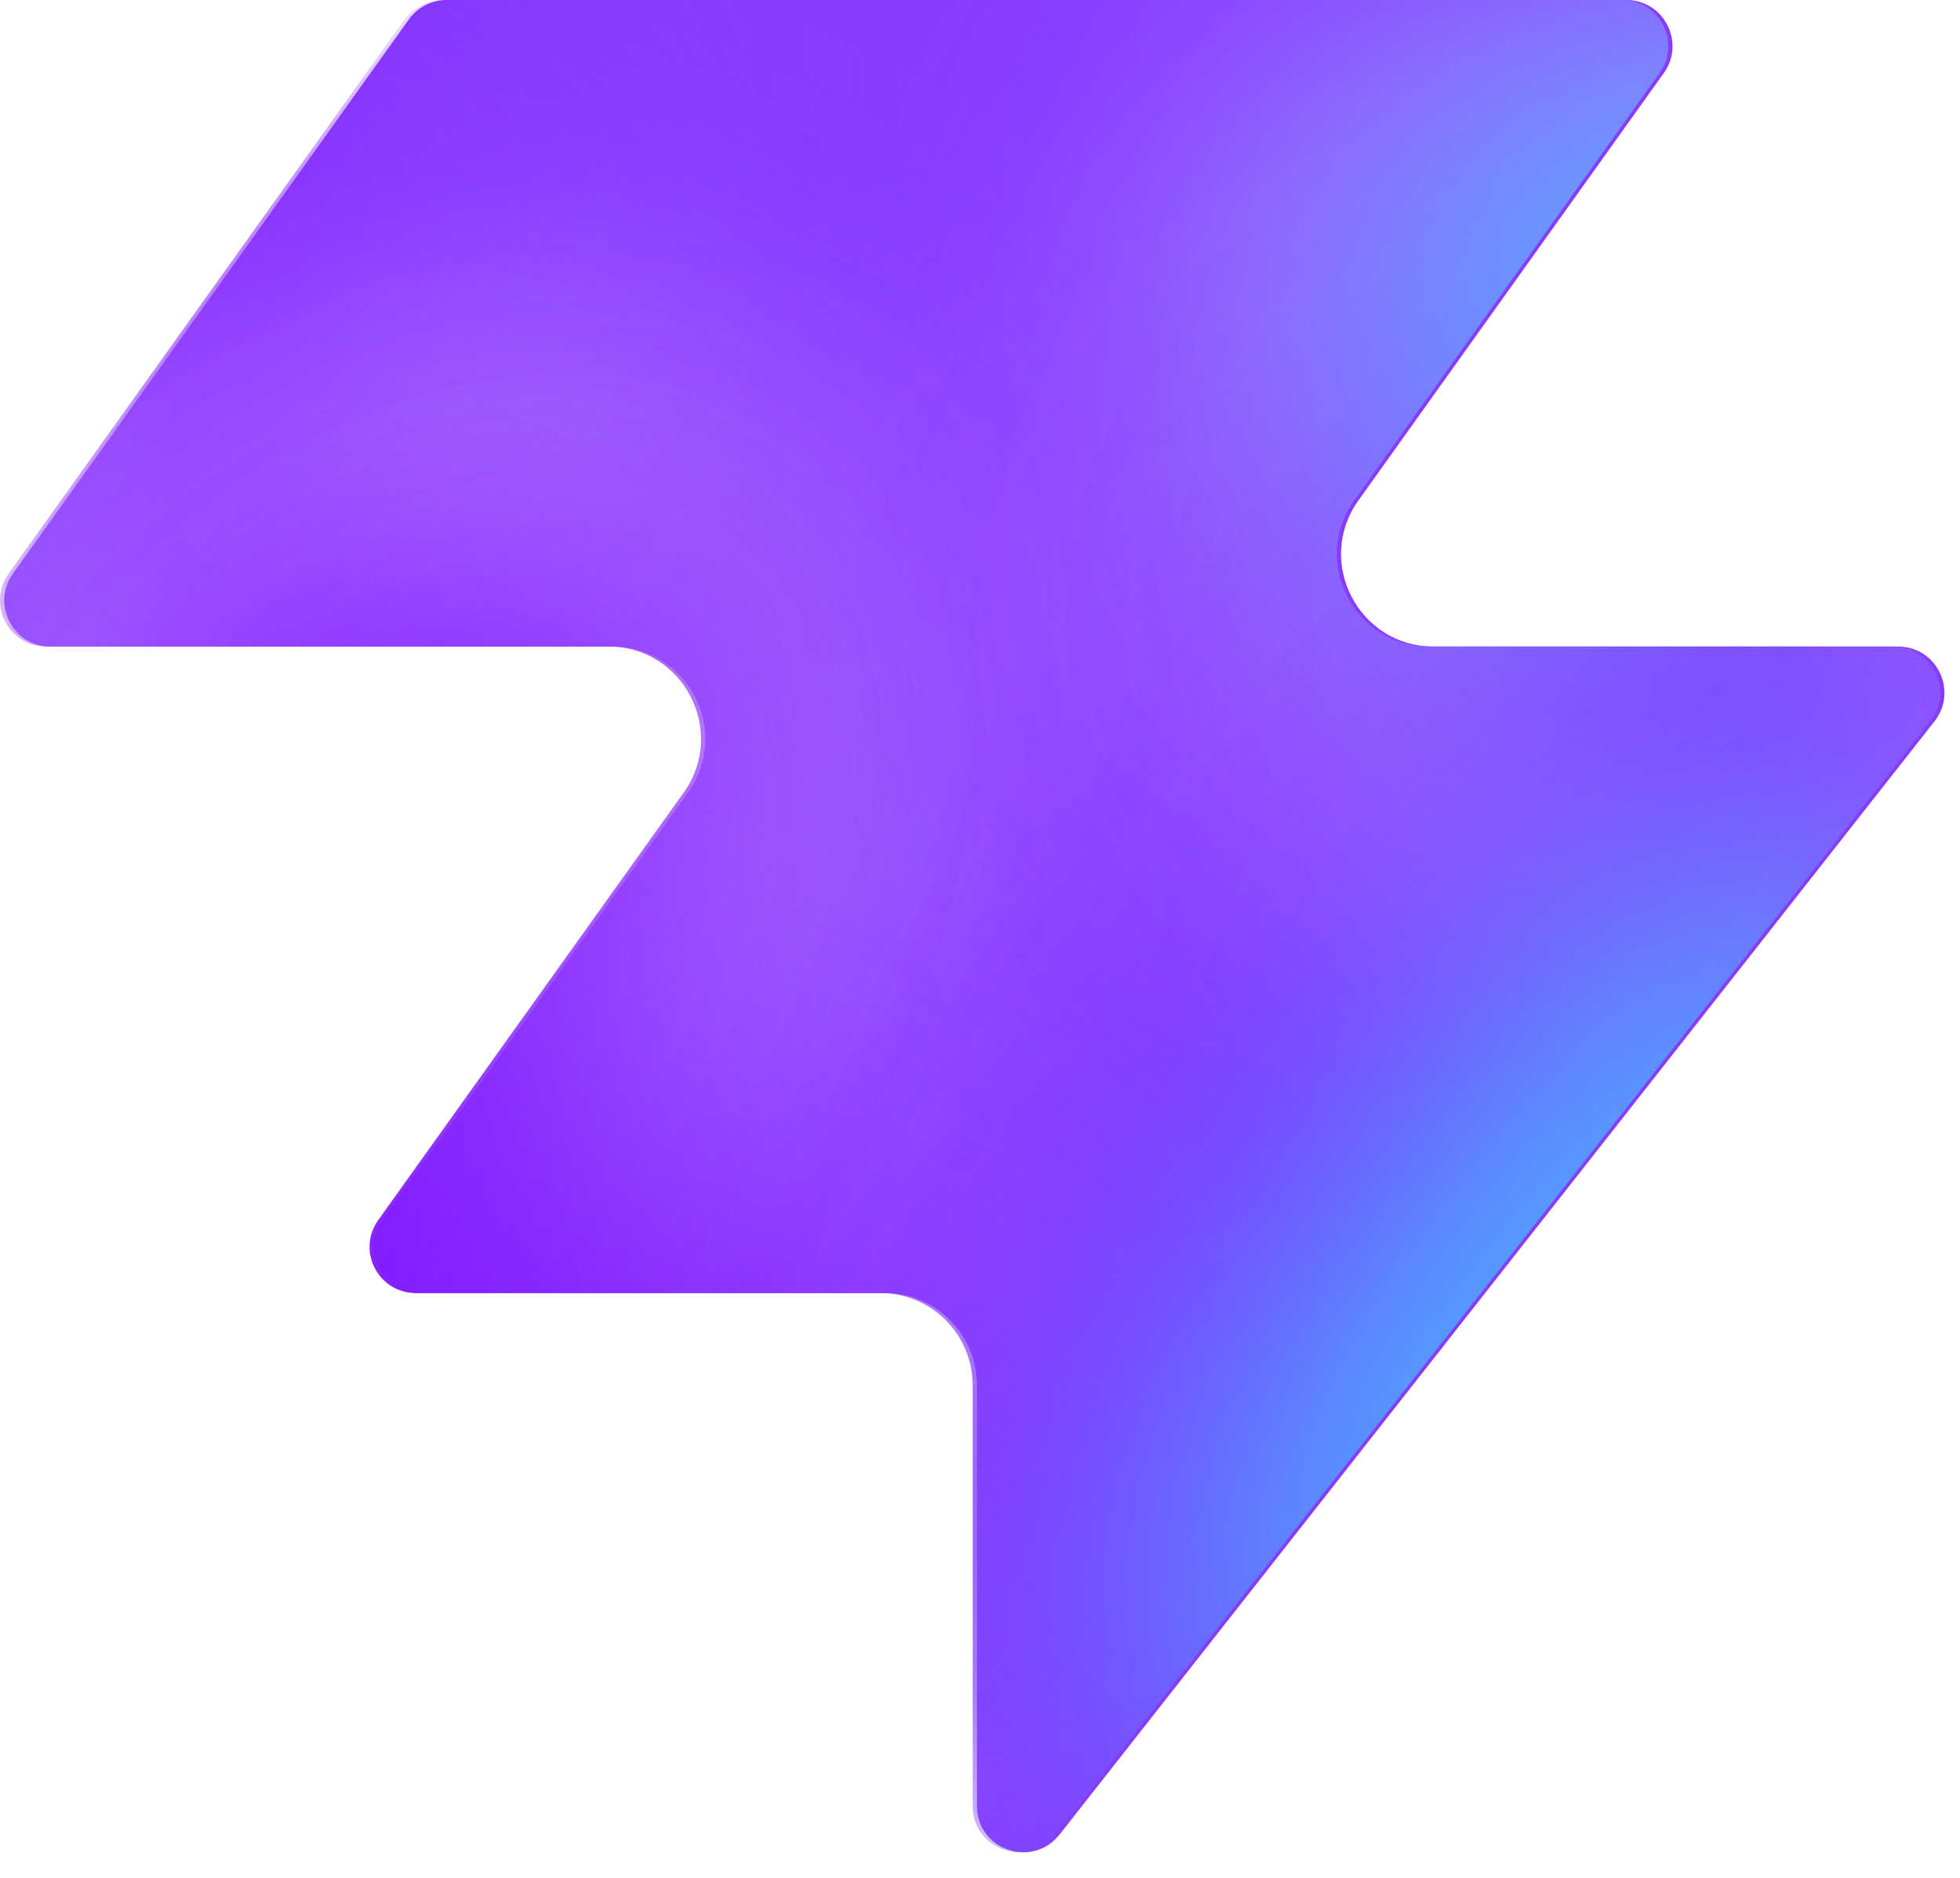
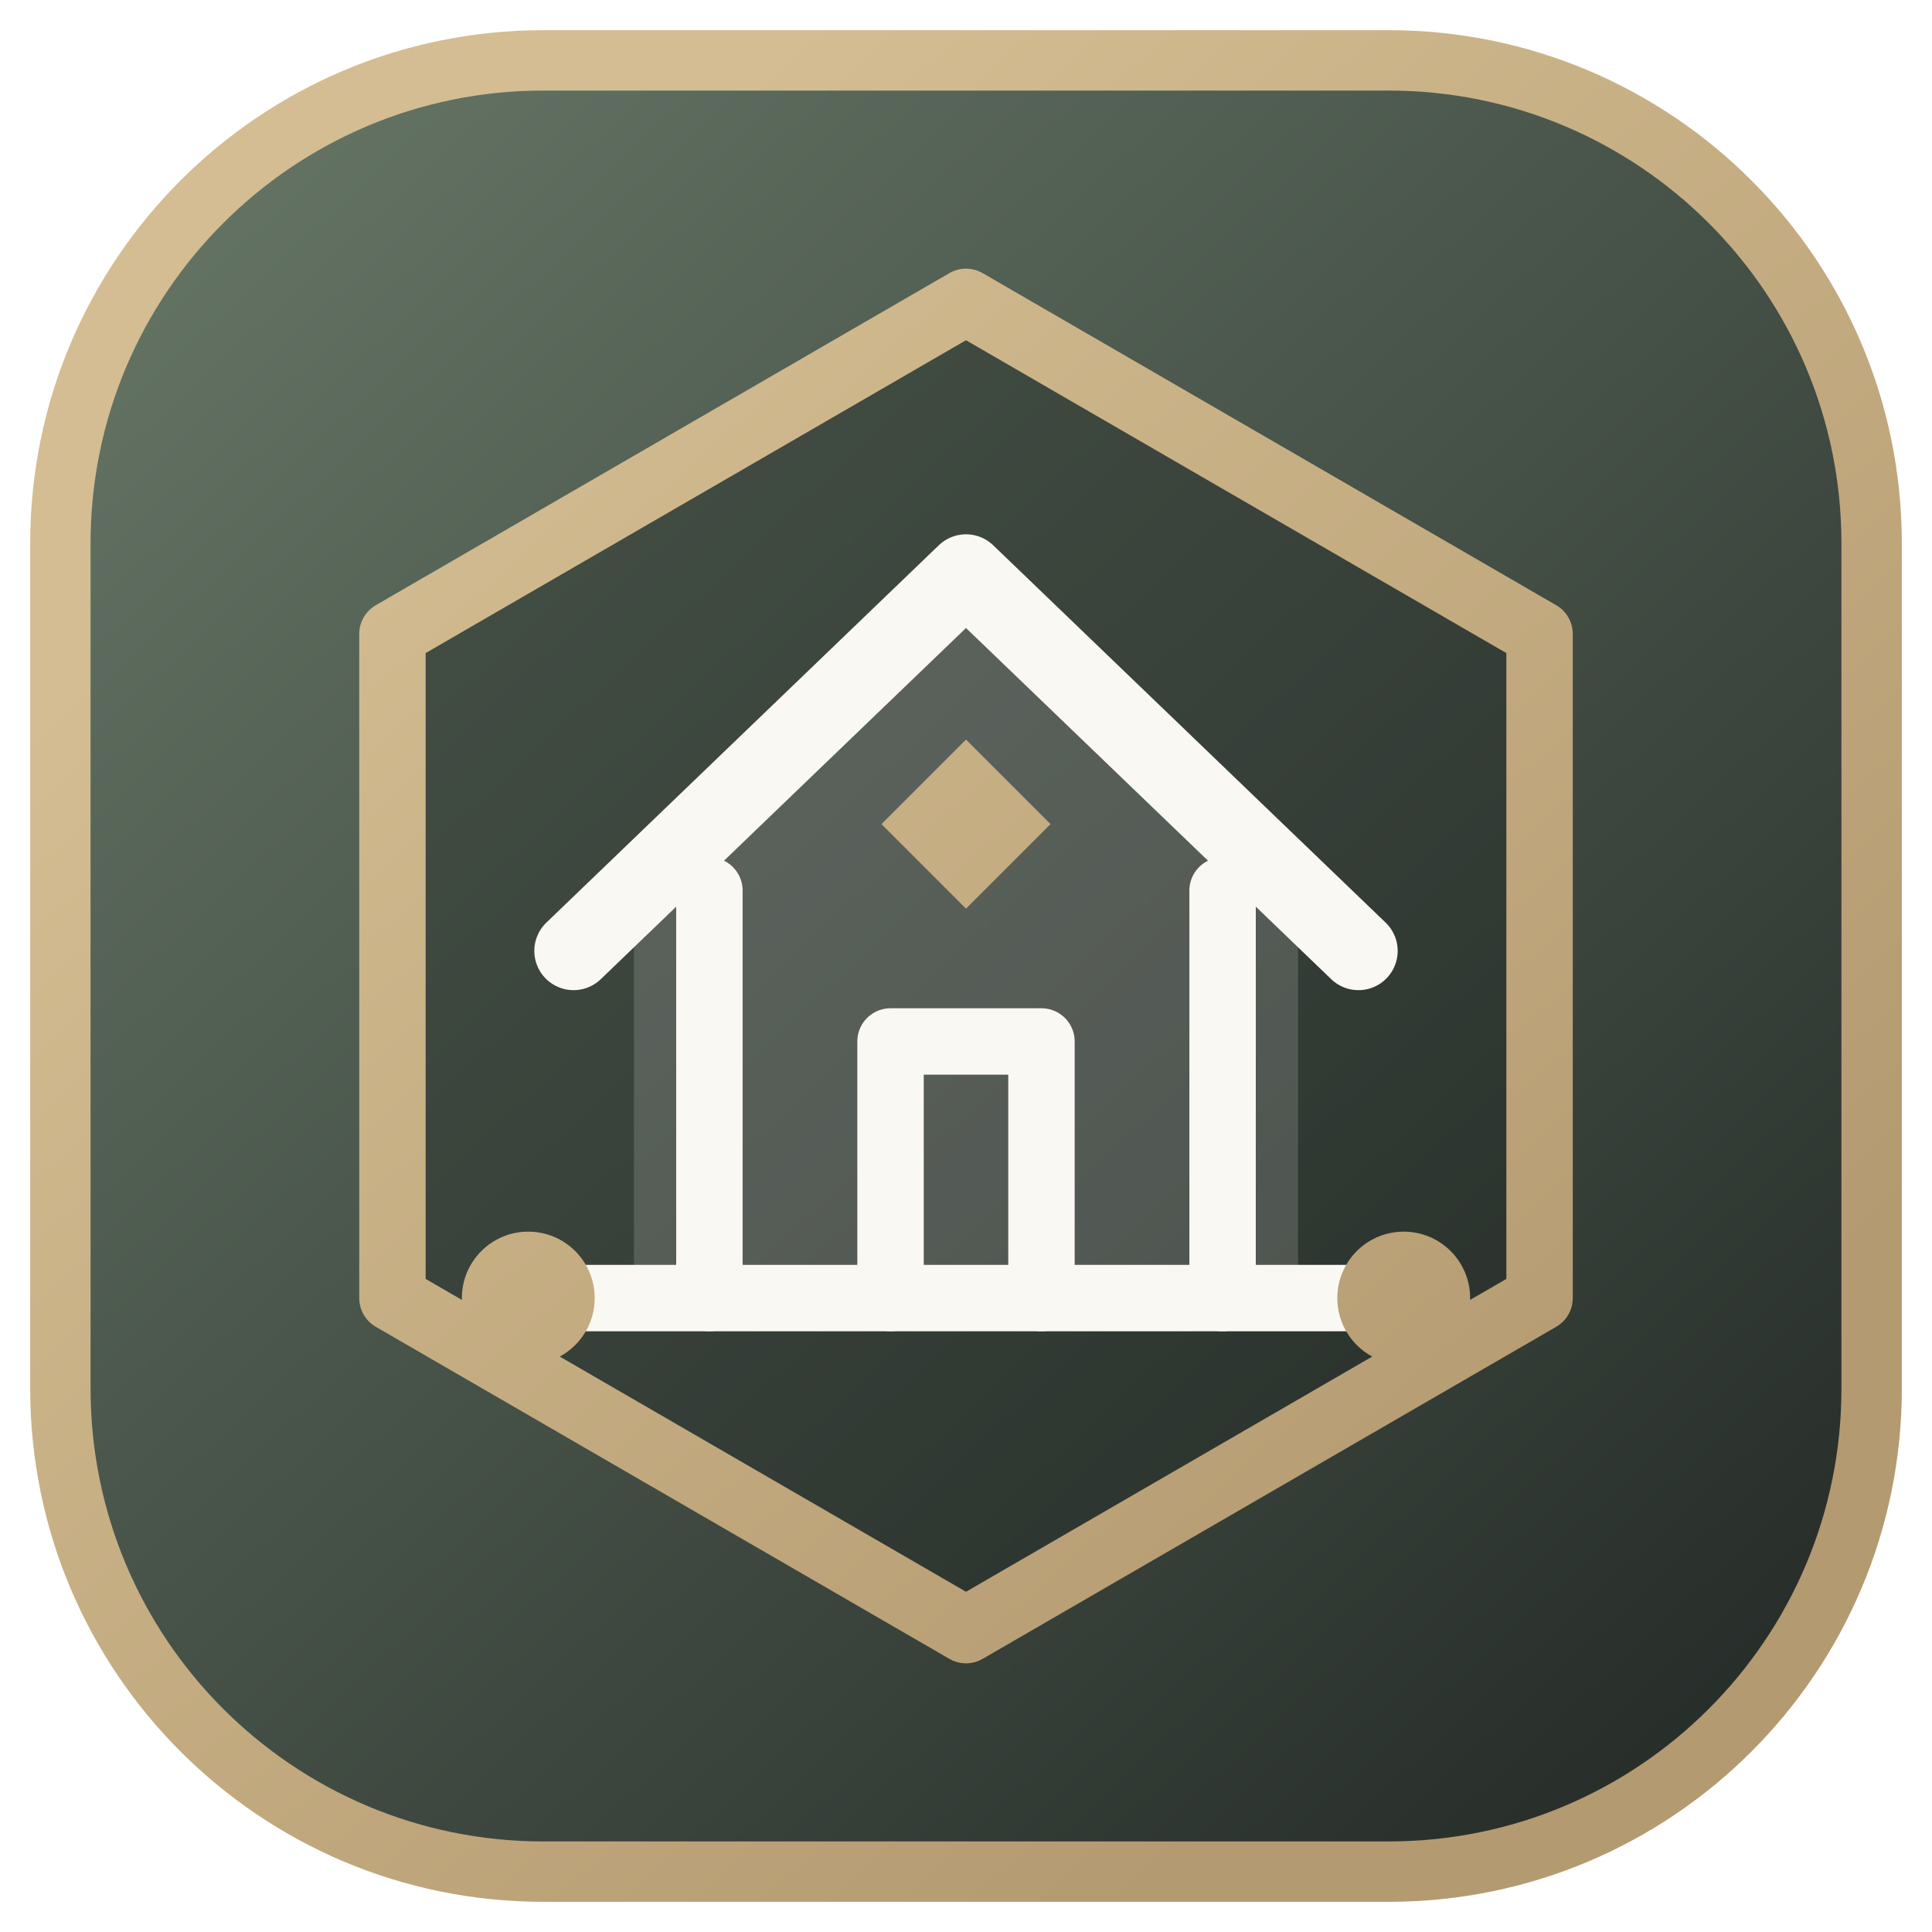
- <svg xmlns="http://www.w3.org/2000/svg" width="48" height="46" fill="none" viewBox="0 0 48 46">
-   <path fill="#863bff" d="M25.946 44.938c-.664.845-2.021.375-2.021-.698V33.937a2.26 2.26 0 0 0-2.262-2.262H10.287c-.92 0-1.456-1.04-.92-1.788l7.48-10.471c1.07-1.497 0-3.578-1.842-3.578H1.237c-.92 0-1.456-1.04-.92-1.788L10.013.474c.214-.297.556-.474.92-.474h28.894c.92 0 1.456 1.04.92 1.788l-7.48 10.471c-1.07 1.498 0 3.579 1.842 3.579h11.377c.943 0 1.473 1.088.89 1.83L25.947 44.94z" style="fill:#863bff;fill:color(display-p3 .525 .23 1);fill-opacity:1" />
-   <mask id="a" width="48" height="46" x="0" y="0" maskUnits="userSpaceOnUse" style="mask-type:alpha">
-     <path fill="#000" d="M25.842 44.938c-.664.844-2.021.375-2.021-.698V33.937a2.26 2.26 0 0 0-2.262-2.262H10.183c-.92 0-1.456-1.04-.92-1.788l7.48-10.471c1.07-1.498 0-3.579-1.842-3.579H1.133c-.92 0-1.456-1.04-.92-1.787L9.91.473c.214-.297.556-.474.92-.474h28.894c.92 0 1.456 1.04.92 1.788l-7.48 10.471c-1.07 1.498 0 3.578 1.842 3.578h11.377c.943 0 1.473 1.088.89 1.832L25.843 44.94z" style="fill:#000;fill-opacity:1" />
-   </mask>
-   <g mask="url(#a)">
-     <g filter="url(#b)">
-       <ellipse cx="5.508" cy="14.704" fill="#ede6ff" rx="5.508" ry="14.704" style="fill:#ede6ff;fill:color(display-p3 .927 .903 1);fill-opacity:1" transform="matrix(.00324 1 1 -.00324 -4.47 31.516)" />
-     </g>
-     <g filter="url(#c)">
-       <ellipse cx="10.399" cy="29.851" fill="#ede6ff" rx="10.399" ry="29.851" style="fill:#ede6ff;fill:color(display-p3 .927 .903 1);fill-opacity:1" transform="matrix(.00324 1 1 -.00324 -39.328 7.883)" />
-     </g>
-     <g filter="url(#d)">
-       <ellipse cx="5.508" cy="30.487" fill="#7e14ff" rx="5.508" ry="30.487" style="fill:#7e14ff;fill:color(display-p3 .492 .077 1);fill-opacity:1" transform="rotate(89.814 -25.913 -14.639)scale(1 -1)" />
-     </g>
-     <g filter="url(#e)">
-       <ellipse cx="5.508" cy="30.599" fill="#7e14ff" rx="5.508" ry="30.599" style="fill:#7e14ff;fill:color(display-p3 .492 .077 1);fill-opacity:1" transform="rotate(89.814 -32.644 -3.334)scale(1 -1)" />
-     </g>
-     <g filter="url(#f)">
-       <ellipse cx="5.508" cy="30.599" fill="#7e14ff" rx="5.508" ry="30.599" style="fill:#7e14ff;fill:color(display-p3 .492 .077 1);fill-opacity:1" transform="matrix(.00324 1 1 -.00324 -34.34 30.47)" />
-     </g>
-     <g filter="url(#g)">
-       <ellipse cx="14.072" cy="22.078" fill="#ede6ff" rx="14.072" ry="22.078" style="fill:#ede6ff;fill:color(display-p3 .927 .903 1);fill-opacity:1" transform="rotate(93.35 24.506 48.493)scale(-1 1)" />
-     </g>
-     <g filter="url(#h)">
-       <ellipse cx="3.47" cy="21.501" fill="#7e14ff" rx="3.47" ry="21.501" style="fill:#7e14ff;fill:color(display-p3 .492 .077 1);fill-opacity:1" transform="rotate(89.009 28.708 47.59)scale(-1 1)" />
-     </g>
-     <g filter="url(#i)">
-       <ellipse cx="3.47" cy="21.501" fill="#7e14ff" rx="3.47" ry="21.501" style="fill:#7e14ff;fill:color(display-p3 .492 .077 1);fill-opacity:1" transform="rotate(89.009 28.708 47.59)scale(-1 1)" />
-     </g>
-     <g filter="url(#j)">
-       <ellipse cx=".387" cy="8.972" fill="#7e14ff" rx="4.407" ry="29.108" style="fill:#7e14ff;fill:color(display-p3 .492 .077 1);fill-opacity:1" transform="rotate(39.51 .387 8.972)" />
-     </g>
-     <g filter="url(#k)">
-       <ellipse cx="47.523" cy="-6.092" fill="#7e14ff" rx="4.407" ry="29.108" style="fill:#7e14ff;fill:color(display-p3 .492 .077 1);fill-opacity:1" transform="rotate(37.892 47.523 -6.092)" />
-     </g>
-     <g filter="url(#l)">
-       <ellipse cx="41.412" cy="6.333" fill="#47bfff" rx="5.971" ry="9.665" style="fill:#47bfff;fill:color(display-p3 .28 .748 1);fill-opacity:1" transform="rotate(37.892 41.412 6.333)" />
-     </g>
-     <g filter="url(#m)">
-       <ellipse cx="-1.879" cy="38.332" fill="#7e14ff" rx="4.407" ry="29.108" style="fill:#7e14ff;fill:color(display-p3 .492 .077 1);fill-opacity:1" transform="rotate(37.892 -1.88 38.332)" />
-     </g>
-     <g filter="url(#n)">
-       <ellipse cx="-1.879" cy="38.332" fill="#7e14ff" rx="4.407" ry="29.108" style="fill:#7e14ff;fill:color(display-p3 .492 .077 1);fill-opacity:1" transform="rotate(37.892 -1.88 38.332)" />
-     </g>
-     <g filter="url(#o)">
-       <ellipse cx="35.651" cy="29.907" fill="#7e14ff" rx="4.407" ry="29.108" style="fill:#7e14ff;fill:color(display-p3 .492 .077 1);fill-opacity:1" transform="rotate(37.892 35.651 29.907)" />
-     </g>
-     <g filter="url(#p)">
-       <ellipse cx="38.418" cy="32.4" fill="#47bfff" rx="5.971" ry="15.297" style="fill:#47bfff;fill:color(display-p3 .28 .748 1);fill-opacity:1" transform="rotate(37.892 38.418 32.4)" />
-     </g>
-   </g>
+ <svg xmlns="http://www.w3.org/2000/svg" viewBox="0 0 64 64" fill="none">
  <defs>
-     <filter id="b" width="60.045" height="41.654" x="-19.77" y="16.149" color-interpolation-filters="sRGB" filterUnits="userSpaceOnUse">
-       <feFlood flood-opacity="0" result="BackgroundImageFix" />
-       <feBlend in="SourceGraphic" in2="BackgroundImageFix" result="shape" />
-       <feGaussianBlur result="effect1_foregroundBlur_2002_17158" stdDeviation="7.659" />
-     </filter>
-     <filter id="c" width="90.34" height="51.437" x="-54.613" y="-7.533" color-interpolation-filters="sRGB" filterUnits="userSpaceOnUse">
-       <feFlood flood-opacity="0" result="BackgroundImageFix" />
-       <feBlend in="SourceGraphic" in2="BackgroundImageFix" result="shape" />
-       <feGaussianBlur result="effect1_foregroundBlur_2002_17158" stdDeviation="7.659" />
-     </filter>
-     <filter id="d" width="79.355" height="29.4" x="-49.64" y="2.03" color-interpolation-filters="sRGB" filterUnits="userSpaceOnUse">
-       <feFlood flood-opacity="0" result="BackgroundImageFix" />
-       <feBlend in="SourceGraphic" in2="BackgroundImageFix" result="shape" />
-       <feGaussianBlur result="effect1_foregroundBlur_2002_17158" stdDeviation="4.596" />
-     </filter>
-     <filter id="e" width="79.579" height="29.4" x="-45.045" y="20.029" color-interpolation-filters="sRGB" filterUnits="userSpaceOnUse">
-       <feFlood flood-opacity="0" result="BackgroundImageFix" />
-       <feBlend in="SourceGraphic" in2="BackgroundImageFix" result="shape" />
-       <feGaussianBlur result="effect1_foregroundBlur_2002_17158" stdDeviation="4.596" />
-     </filter>
-     <filter id="f" width="79.579" height="29.4" x="-43.513" y="21.178" color-interpolation-filters="sRGB" filterUnits="userSpaceOnUse">
-       <feFlood flood-opacity="0" result="BackgroundImageFix" />
-       <feBlend in="SourceGraphic" in2="BackgroundImageFix" result="shape" />
-       <feGaussianBlur result="effect1_foregroundBlur_2002_17158" stdDeviation="4.596" />
-     </filter>
-     <filter id="g" width="74.749" height="58.852" x="15.756" y="-17.901" color-interpolation-filters="sRGB" filterUnits="userSpaceOnUse">
-       <feFlood flood-opacity="0" result="BackgroundImageFix" />
-       <feBlend in="SourceGraphic" in2="BackgroundImageFix" result="shape" />
-       <feGaussianBlur result="effect1_foregroundBlur_2002_17158" stdDeviation="7.659" />
-     </filter>
-     <filter id="h" width="61.377" height="25.362" x="23.548" y="2.284" color-interpolation-filters="sRGB" filterUnits="userSpaceOnUse">
-       <feFlood flood-opacity="0" result="BackgroundImageFix" />
-       <feBlend in="SourceGraphic" in2="BackgroundImageFix" result="shape" />
-       <feGaussianBlur result="effect1_foregroundBlur_2002_17158" stdDeviation="4.596" />
-     </filter>
-     <filter id="i" width="61.377" height="25.362" x="23.548" y="2.284" color-interpolation-filters="sRGB" filterUnits="userSpaceOnUse">
-       <feFlood flood-opacity="0" result="BackgroundImageFix" />
-       <feBlend in="SourceGraphic" in2="BackgroundImageFix" result="shape" />
-       <feGaussianBlur result="effect1_foregroundBlur_2002_17158" stdDeviation="4.596" />
-     </filter>
-     <filter id="j" width="56.045" height="63.649" x="-27.636" y="-22.853" color-interpolation-filters="sRGB" filterUnits="userSpaceOnUse">
-       <feFlood flood-opacity="0" result="BackgroundImageFix" />
-       <feBlend in="SourceGraphic" in2="BackgroundImageFix" result="shape" />
-       <feGaussianBlur result="effect1_foregroundBlur_2002_17158" stdDeviation="4.596" />
-     </filter>
-     <filter id="k" width="54.814" height="64.646" x="20.116" y="-38.415" color-interpolation-filters="sRGB" filterUnits="userSpaceOnUse">
-       <feFlood flood-opacity="0" result="BackgroundImageFix" />
-       <feBlend in="SourceGraphic" in2="BackgroundImageFix" result="shape" />
-       <feGaussianBlur result="effect1_foregroundBlur_2002_17158" stdDeviation="4.596" />
-     </filter>
-     <filter id="l" width="33.541" height="35.313" x="24.641" y="-11.323" color-interpolation-filters="sRGB" filterUnits="userSpaceOnUse">
-       <feFlood flood-opacity="0" result="BackgroundImageFix" />
-       <feBlend in="SourceGraphic" in2="BackgroundImageFix" result="shape" />
-       <feGaussianBlur result="effect1_foregroundBlur_2002_17158" stdDeviation="4.596" />
-     </filter>
-     <filter id="m" width="54.814" height="64.646" x="-29.286" y="6.009" color-interpolation-filters="sRGB" filterUnits="userSpaceOnUse">
-       <feFlood flood-opacity="0" result="BackgroundImageFix" />
-       <feBlend in="SourceGraphic" in2="BackgroundImageFix" result="shape" />
-       <feGaussianBlur result="effect1_foregroundBlur_2002_17158" stdDeviation="4.596" />
-     </filter>
-     <filter id="n" width="54.814" height="64.646" x="-29.286" y="6.009" color-interpolation-filters="sRGB" filterUnits="userSpaceOnUse">
-       <feFlood flood-opacity="0" result="BackgroundImageFix" />
-       <feBlend in="SourceGraphic" in2="BackgroundImageFix" result="shape" />
-       <feGaussianBlur result="effect1_foregroundBlur_2002_17158" stdDeviation="4.596" />
-     </filter>
-     <filter id="o" width="54.814" height="64.646" x="8.244" y="-2.416" color-interpolation-filters="sRGB" filterUnits="userSpaceOnUse">
-       <feFlood flood-opacity="0" result="BackgroundImageFix" />
-       <feBlend in="SourceGraphic" in2="BackgroundImageFix" result="shape" />
-       <feGaussianBlur result="effect1_foregroundBlur_2002_17158" stdDeviation="4.596" />
-     </filter>
-     <filter id="p" width="39.409" height="43.623" x="18.713" y="10.588" color-interpolation-filters="sRGB" filterUnits="userSpaceOnUse">
-       <feFlood flood-opacity="0" result="BackgroundImageFix" />
-       <feBlend in="SourceGraphic" in2="BackgroundImageFix" result="shape" />
-       <feGaussianBlur result="effect1_foregroundBlur_2002_17158" stdDeviation="4.596" />
-     </filter>
+     <linearGradient id="pc-bg" x1="6" y1="4" x2="58" y2="60" gradientUnits="userSpaceOnUse">
+       <stop offset="0%" stop-color="#657565" />
+       <stop offset="100%" stop-color="#252B28" />
+     </linearGradient>
+     <linearGradient id="pc-gold" x1="14" y1="12" x2="50" y2="52" gradientUnits="userSpaceOnUse">
+       <stop offset="0%" stop-color="#D4BD92" />
+       <stop offset="100%" stop-color="#B49A70" />
+     </linearGradient>
  </defs>
+   <rect x="2" y="2" width="60" height="60" rx="16" fill="url(#pc-bg)" stroke="url(#pc-gold)" stroke-width="2" />
+   <polygon points="32,10 51,21 51,43 32,54 13,43 13,21" stroke="url(#pc-gold)" stroke-width="2.2" stroke-linejoin="round" fill="#1E2320" fill-opacity="0.35" />
+   <path d="M21 31 L32 20 L43 31 V43 H21 V31 Z" fill="#FAF8F3" fill-opacity="0.16" />
+   <path d="M19 31.5 L32 19 L45 31.5" stroke="#FAF8F3" stroke-width="2.6" stroke-linecap="round" stroke-linejoin="round" />
+   <path d="M23.5 29.5 V43 M40.5 29.5 V43 M29.5 43 V34.5 H34.5 V43" stroke="#FAF8F3" stroke-width="2.2" stroke-linecap="round" stroke-linejoin="round" />
+   <polygon points="32,24.5 34.8,27.3 32,30.1 29.2,27.3" fill="url(#pc-gold)" />
+   <line x1="18" y1="43" x2="46" y2="43" stroke="#FAF8F3" stroke-width="2.2" stroke-linecap="round" />
+   <circle cx="17.5" cy="43" r="2.2" fill="url(#pc-gold)" />
+   <circle cx="46.5" cy="43" r="2.2" fill="url(#pc-gold)" />
</svg>
